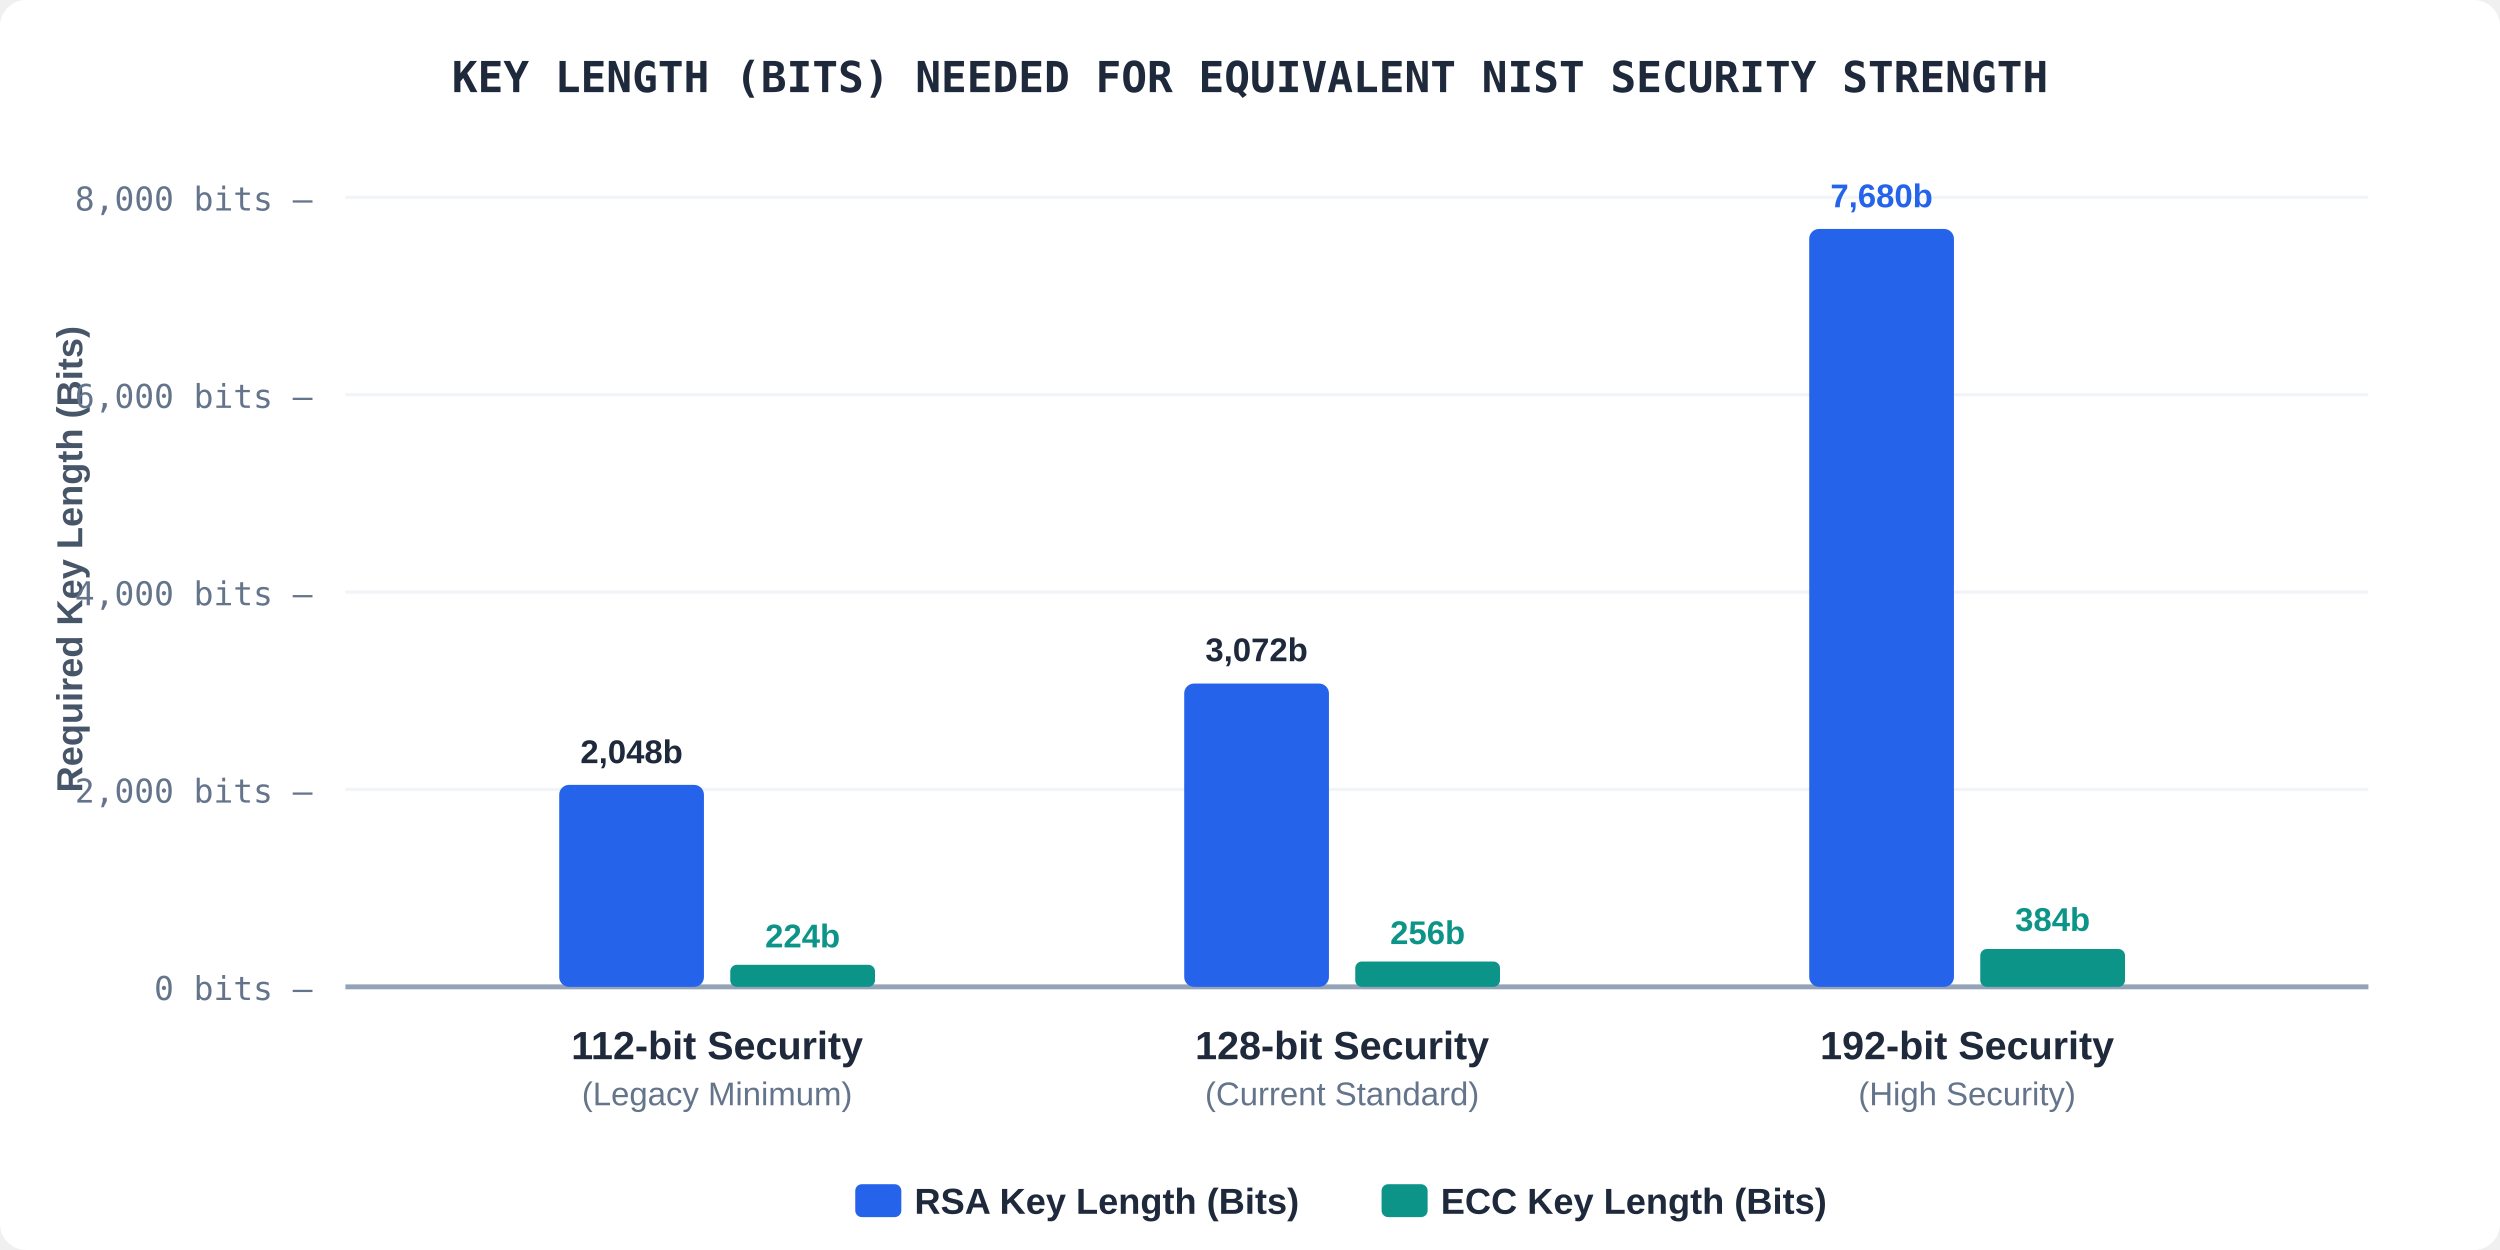
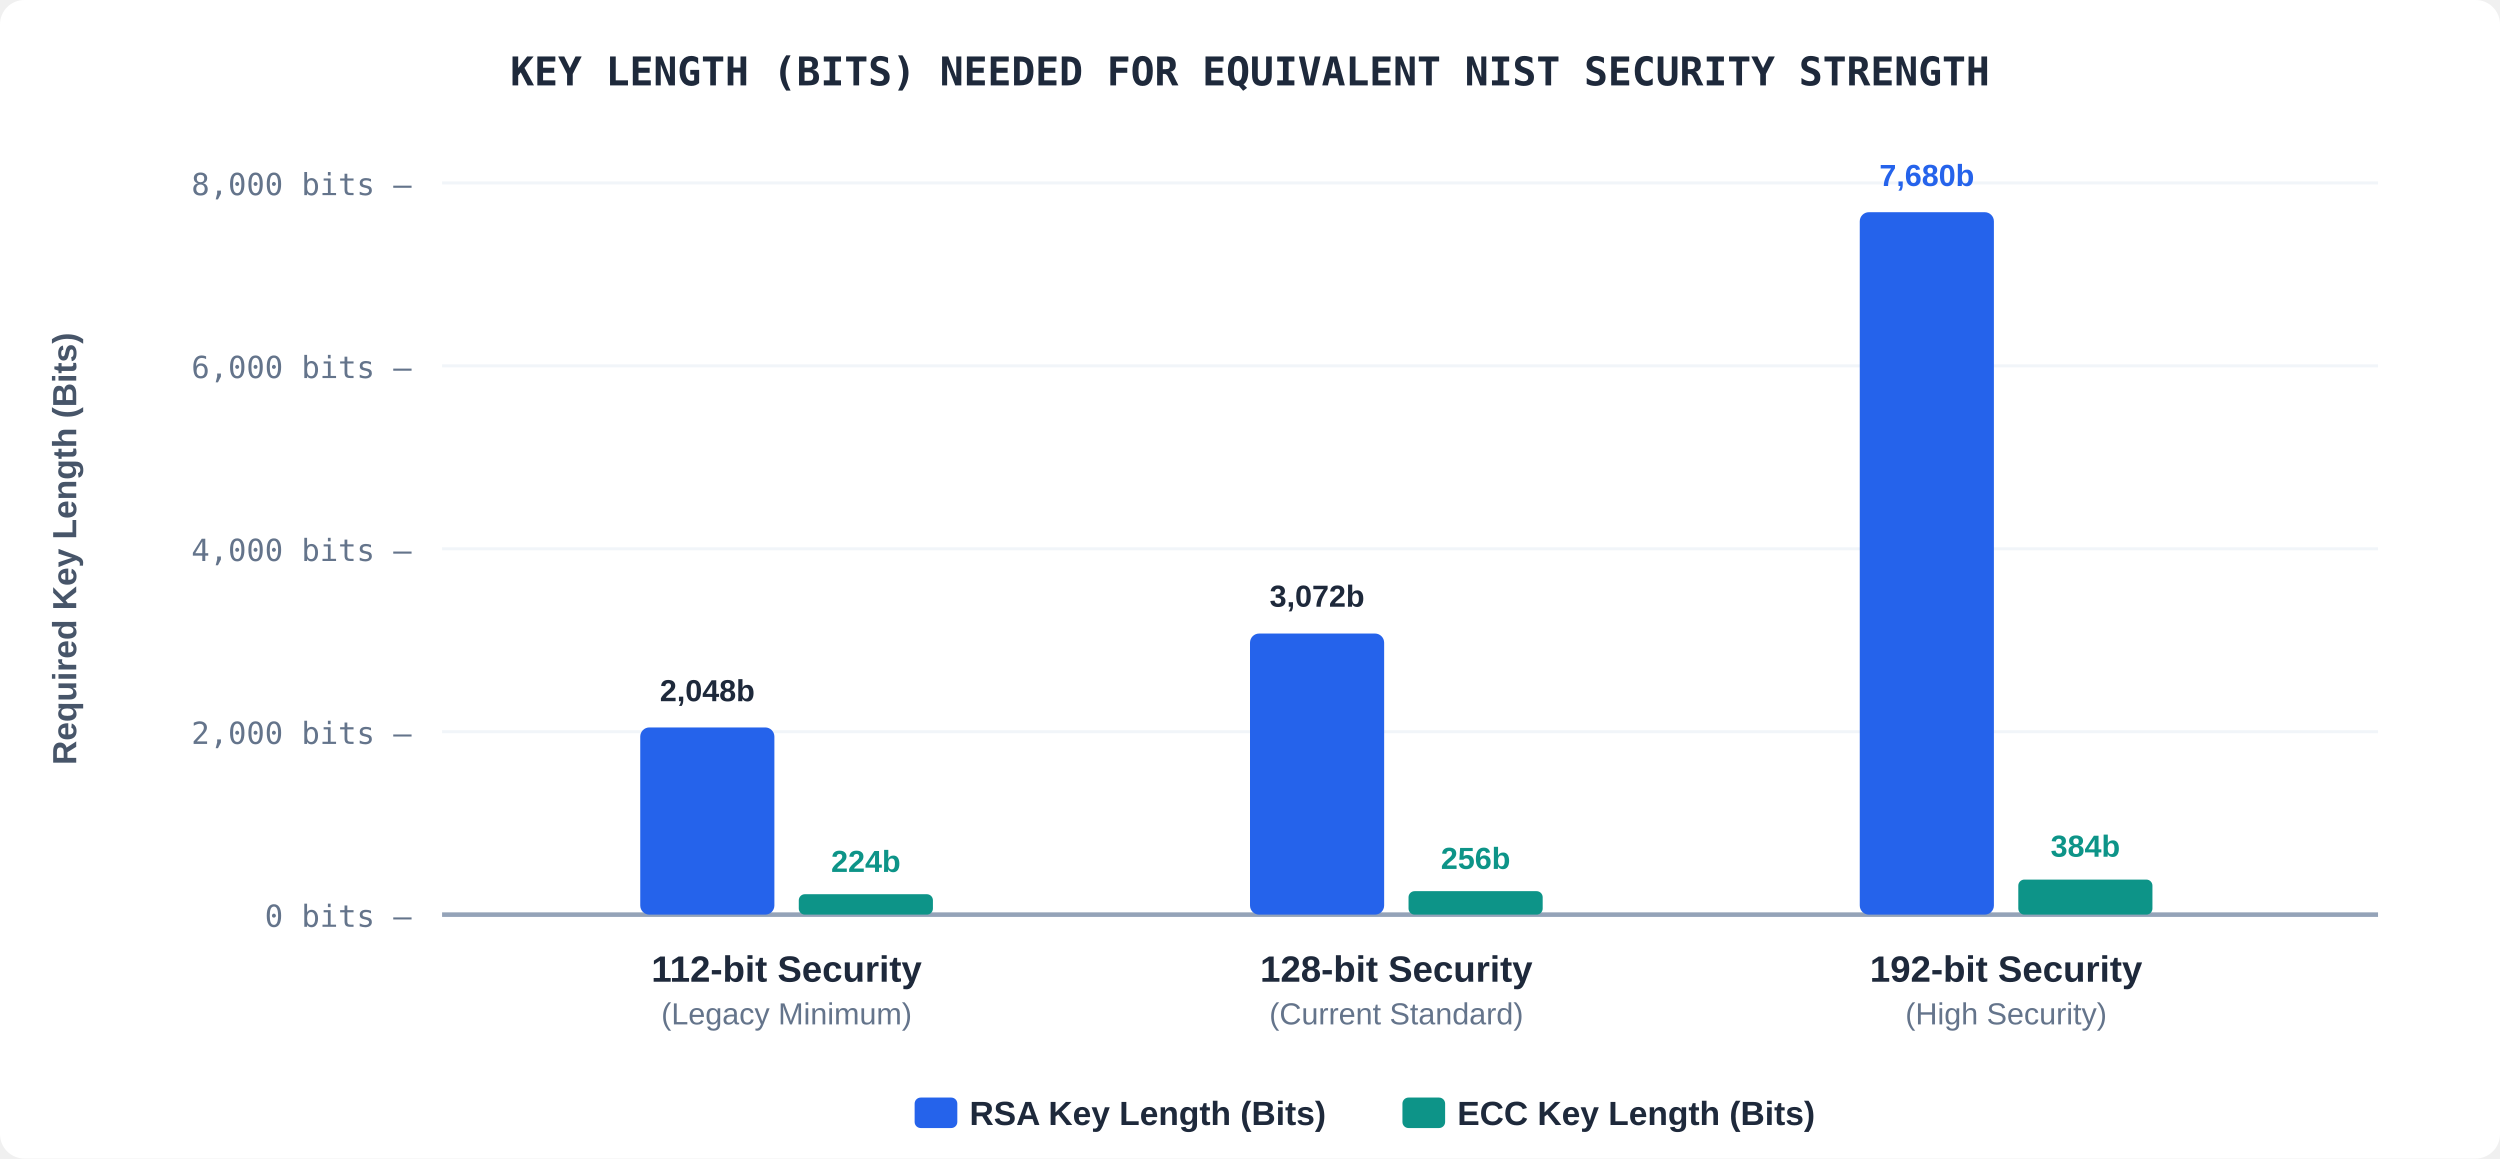
- <svg xmlns="http://www.w3.org/2000/svg" viewBox="0 0 760 380" font-family="-apple-system,'Segoe UI',Arial,sans-serif">
-   <rect x="0" y="0" width="760" height="380" fill="#ffffff" rx="8" />
-   <text x="380" y="28" font-size="13" font-weight="700" fill="#1e293b" text-anchor="middle" font-family="ui-monospace,monospace">KEY LENGTH (BITS) NEEDED FOR EQUIVALENT NIST SECURITY STRENGTH</text>
-   <text x="25" y="170" font-size="11" font-weight="600" fill="#475569" text-anchor="middle" transform="rotate(-90 25 170)">Required Key Length (Bits)</text>
+ <svg xmlns="http://www.w3.org/2000/svg" viewBox="0 0 820 380" font-family="-apple-system,'Segoe UI',Arial,sans-serif">
+   <rect x="0" y="0" width="820" height="380" fill="#ffffff" rx="8" />
+   <text x="410" y="28" font-size="13" font-weight="700" fill="#1e293b" text-anchor="middle" font-family="ui-monospace,monospace">KEY LENGTH (BITS) NEEDED FOR EQUIVALENT NIST SECURITY STRENGTH</text>
+   <text x="25" y="180" font-size="11" font-weight="700" fill="#475569" text-anchor="middle" transform="rotate(-90 25 180)">Required Key Length (Bits)</text>
  <g font-size="10" fill="#64748b" text-anchor="end" font-family="ui-monospace,monospace">
-     <text x="95" y="64">8,000 bits —</text>
-     <line x1="105" y1="60" x2="720" y2="60" stroke="#f1f5f9" stroke-width="1" />
-     <text x="95" y="124">6,000 bits —</text>
-     <line x1="105" y1="120" x2="720" y2="120" stroke="#f1f5f9" stroke-width="1" />
-     <text x="95" y="184">4,000 bits —</text>
-     <line x1="105" y1="180" x2="720" y2="180" stroke="#f1f5f9" stroke-width="1" />
-     <text x="95" y="244">2,000 bits —</text>
-     <line x1="105" y1="240" x2="720" y2="240" stroke="#f1f5f9" stroke-width="1" />
-     <text x="95" y="304">0 bits —</text>
+     <text x="135" y="64">8,000 bits —</text>
+     <line x1="145" y1="60" x2="780" y2="60" stroke="#f1f5f9" stroke-width="1" />
+     <text x="135" y="124">6,000 bits —</text>
+     <line x1="145" y1="120" x2="780" y2="120" stroke="#f1f5f9" stroke-width="1" />
+     <text x="135" y="184">4,000 bits —</text>
+     <line x1="145" y1="180" x2="780" y2="180" stroke="#f1f5f9" stroke-width="1" />
+     <text x="135" y="244">2,000 bits —</text>
+     <line x1="145" y1="240" x2="780" y2="240" stroke="#f1f5f9" stroke-width="1" />
+     <text x="135" y="304">0 bits —</text>
  </g>
-   <line x1="105" y1="300" x2="720" y2="300" stroke="#94a3b8" stroke-width="1.5" />
+   <line x1="145" y1="300" x2="780" y2="300" stroke="#94a3b8" stroke-width="1.5" />
  <g>
-     <rect x="170" y="238.6" width="44" height="61.4" fill="#2563eb" rx="3" />
-     <text x="192" y="232" font-size="10" font-weight="700" fill="#1e293b" text-anchor="middle">2,048b</text>
-     <rect x="222" y="293.3" width="44" height="6.7" fill="#0d9488" rx="2" />
-     <text x="244" y="288" font-size="10" font-weight="700" fill="#0d9488" text-anchor="middle">224b</text>
-     <text x="218" y="322" font-size="12" font-weight="700" fill="#1e293b" text-anchor="middle">112-bit Security</text>
-     <text x="218" y="336" font-size="10" fill="#64748b" text-anchor="middle">(Legacy Minimum)</text>
+     <rect x="210" y="238.6" width="44" height="61.4" fill="#2563eb" rx="3" />
+     <text x="232" y="230" font-size="10" font-weight="700" fill="#1e293b" text-anchor="middle">2,048b</text>
+     <rect x="262" y="293.3" width="44" height="6.7" fill="#0d9488" rx="2" />
+     <text x="284" y="286" font-size="10" font-weight="700" fill="#0d9488" text-anchor="middle">224b</text>
+     <text x="258" y="322" font-size="12" font-weight="700" fill="#1e293b" text-anchor="middle">112-bit Security</text>
+     <text x="258" y="336" font-size="10" fill="#64748b" text-anchor="middle">(Legacy Minimum)</text>
  </g>
  <g>
-     <rect x="360" y="207.8" width="44" height="92.2" fill="#2563eb" rx="3" />
-     <text x="382" y="201" font-size="10" font-weight="700" fill="#1e293b" text-anchor="middle">3,072b</text>
-     <rect x="412" y="292.3" width="44" height="7.7" fill="#0d9488" rx="2" />
-     <text x="434" y="287" font-size="10" font-weight="700" fill="#0d9488" text-anchor="middle">256b</text>
-     <text x="408" y="322" font-size="12" font-weight="700" fill="#1e293b" text-anchor="middle">128-bit Security</text>
-     <text x="408" y="336" font-size="10" fill="#64748b" text-anchor="middle">(Current Standard)</text>
+     <rect x="410" y="207.8" width="44" height="92.2" fill="#2563eb" rx="3" />
+     <text x="432" y="199" font-size="10" font-weight="700" fill="#1e293b" text-anchor="middle">3,072b</text>
+     <rect x="462" y="292.3" width="44" height="7.7" fill="#0d9488" rx="2" />
+     <text x="484" y="285" font-size="10" font-weight="700" fill="#0d9488" text-anchor="middle">256b</text>
+     <text x="458" y="322" font-size="12" font-weight="700" fill="#1e293b" text-anchor="middle">128-bit Security</text>
+     <text x="458" y="336" font-size="10" fill="#64748b" text-anchor="middle">(Current Standard)</text>
  </g>
  <g>
-     <rect x="550" y="69.6" width="44" height="230.4" fill="#2563eb" rx="3" />
-     <text x="572" y="63" font-size="10" font-weight="700" fill="#2563eb" text-anchor="middle">7,680b</text>
-     <rect x="602" y="288.5" width="44" height="11.5" fill="#0d9488" rx="2" />
-     <text x="624" y="283" font-size="10" font-weight="700" fill="#0d9488" text-anchor="middle">384b</text>
-     <text x="598" y="322" font-size="12" font-weight="700" fill="#1e293b" text-anchor="middle">192-bit Security</text>
-     <text x="598" y="336" font-size="10" fill="#64748b" text-anchor="middle">(High Security)</text>
+     <rect x="610" y="69.6" width="44" height="230.4" fill="#2563eb" rx="3" />
+     <text x="632" y="61" font-size="10" font-weight="700" fill="#2563eb" text-anchor="middle">7,680b</text>
+     <rect x="662" y="288.5" width="44" height="11.5" fill="#0d9488" rx="2" />
+     <text x="684" y="281" font-size="10" font-weight="700" fill="#0d9488" text-anchor="middle">384b</text>
+     <text x="658" y="322" font-size="12" font-weight="700" fill="#1e293b" text-anchor="middle">192-bit Security</text>
+     <text x="658" y="336" font-size="10" fill="#64748b" text-anchor="middle">(High Security)</text>
  </g>
-   <g transform="translate(260, 360)" font-size="11">
+   <g transform="translate(300, 360)" font-size="11">
    <rect x="0" y="0" width="14" height="10" fill="#2563eb" rx="2" />
    <text x="18" y="9" fill="#1e293b" font-weight="600">RSA Key Length (Bits)</text>
    <rect x="160" y="0" width="14" height="10" fill="#0d9488" rx="2" />
    <text x="178" y="9" fill="#1e293b" font-weight="600">ECC Key Length (Bits)</text>
  </g>
</svg>
